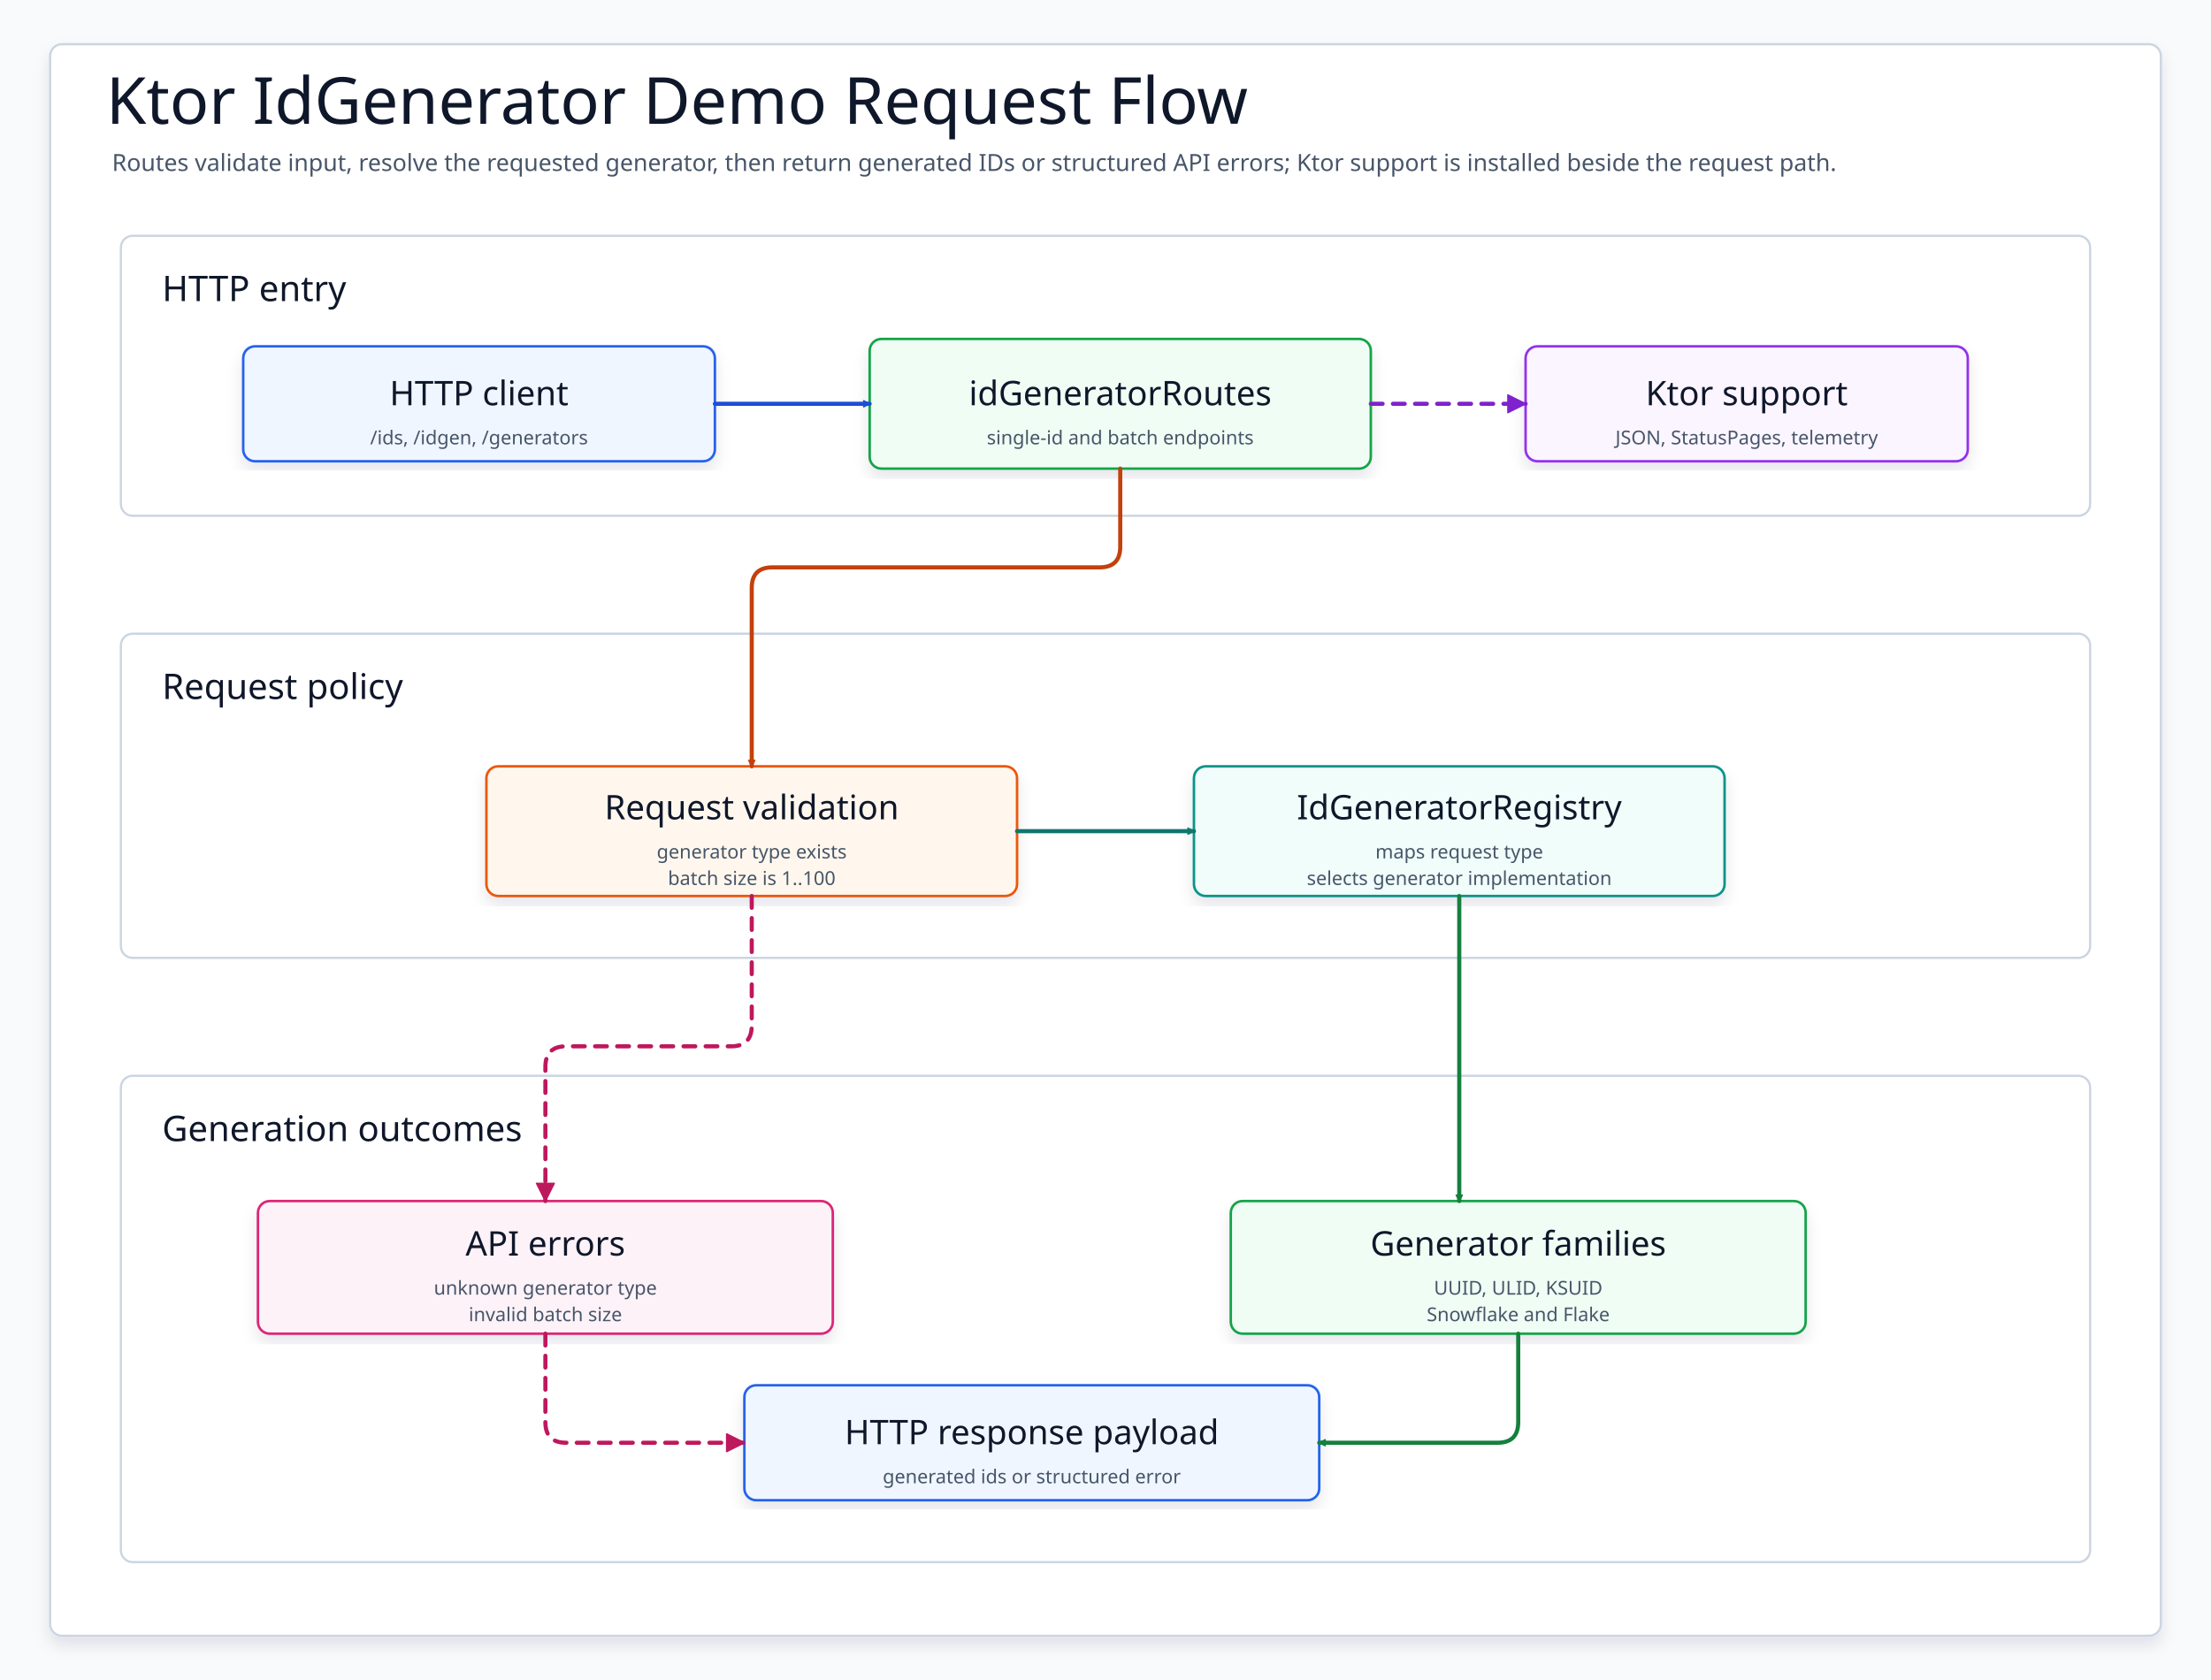
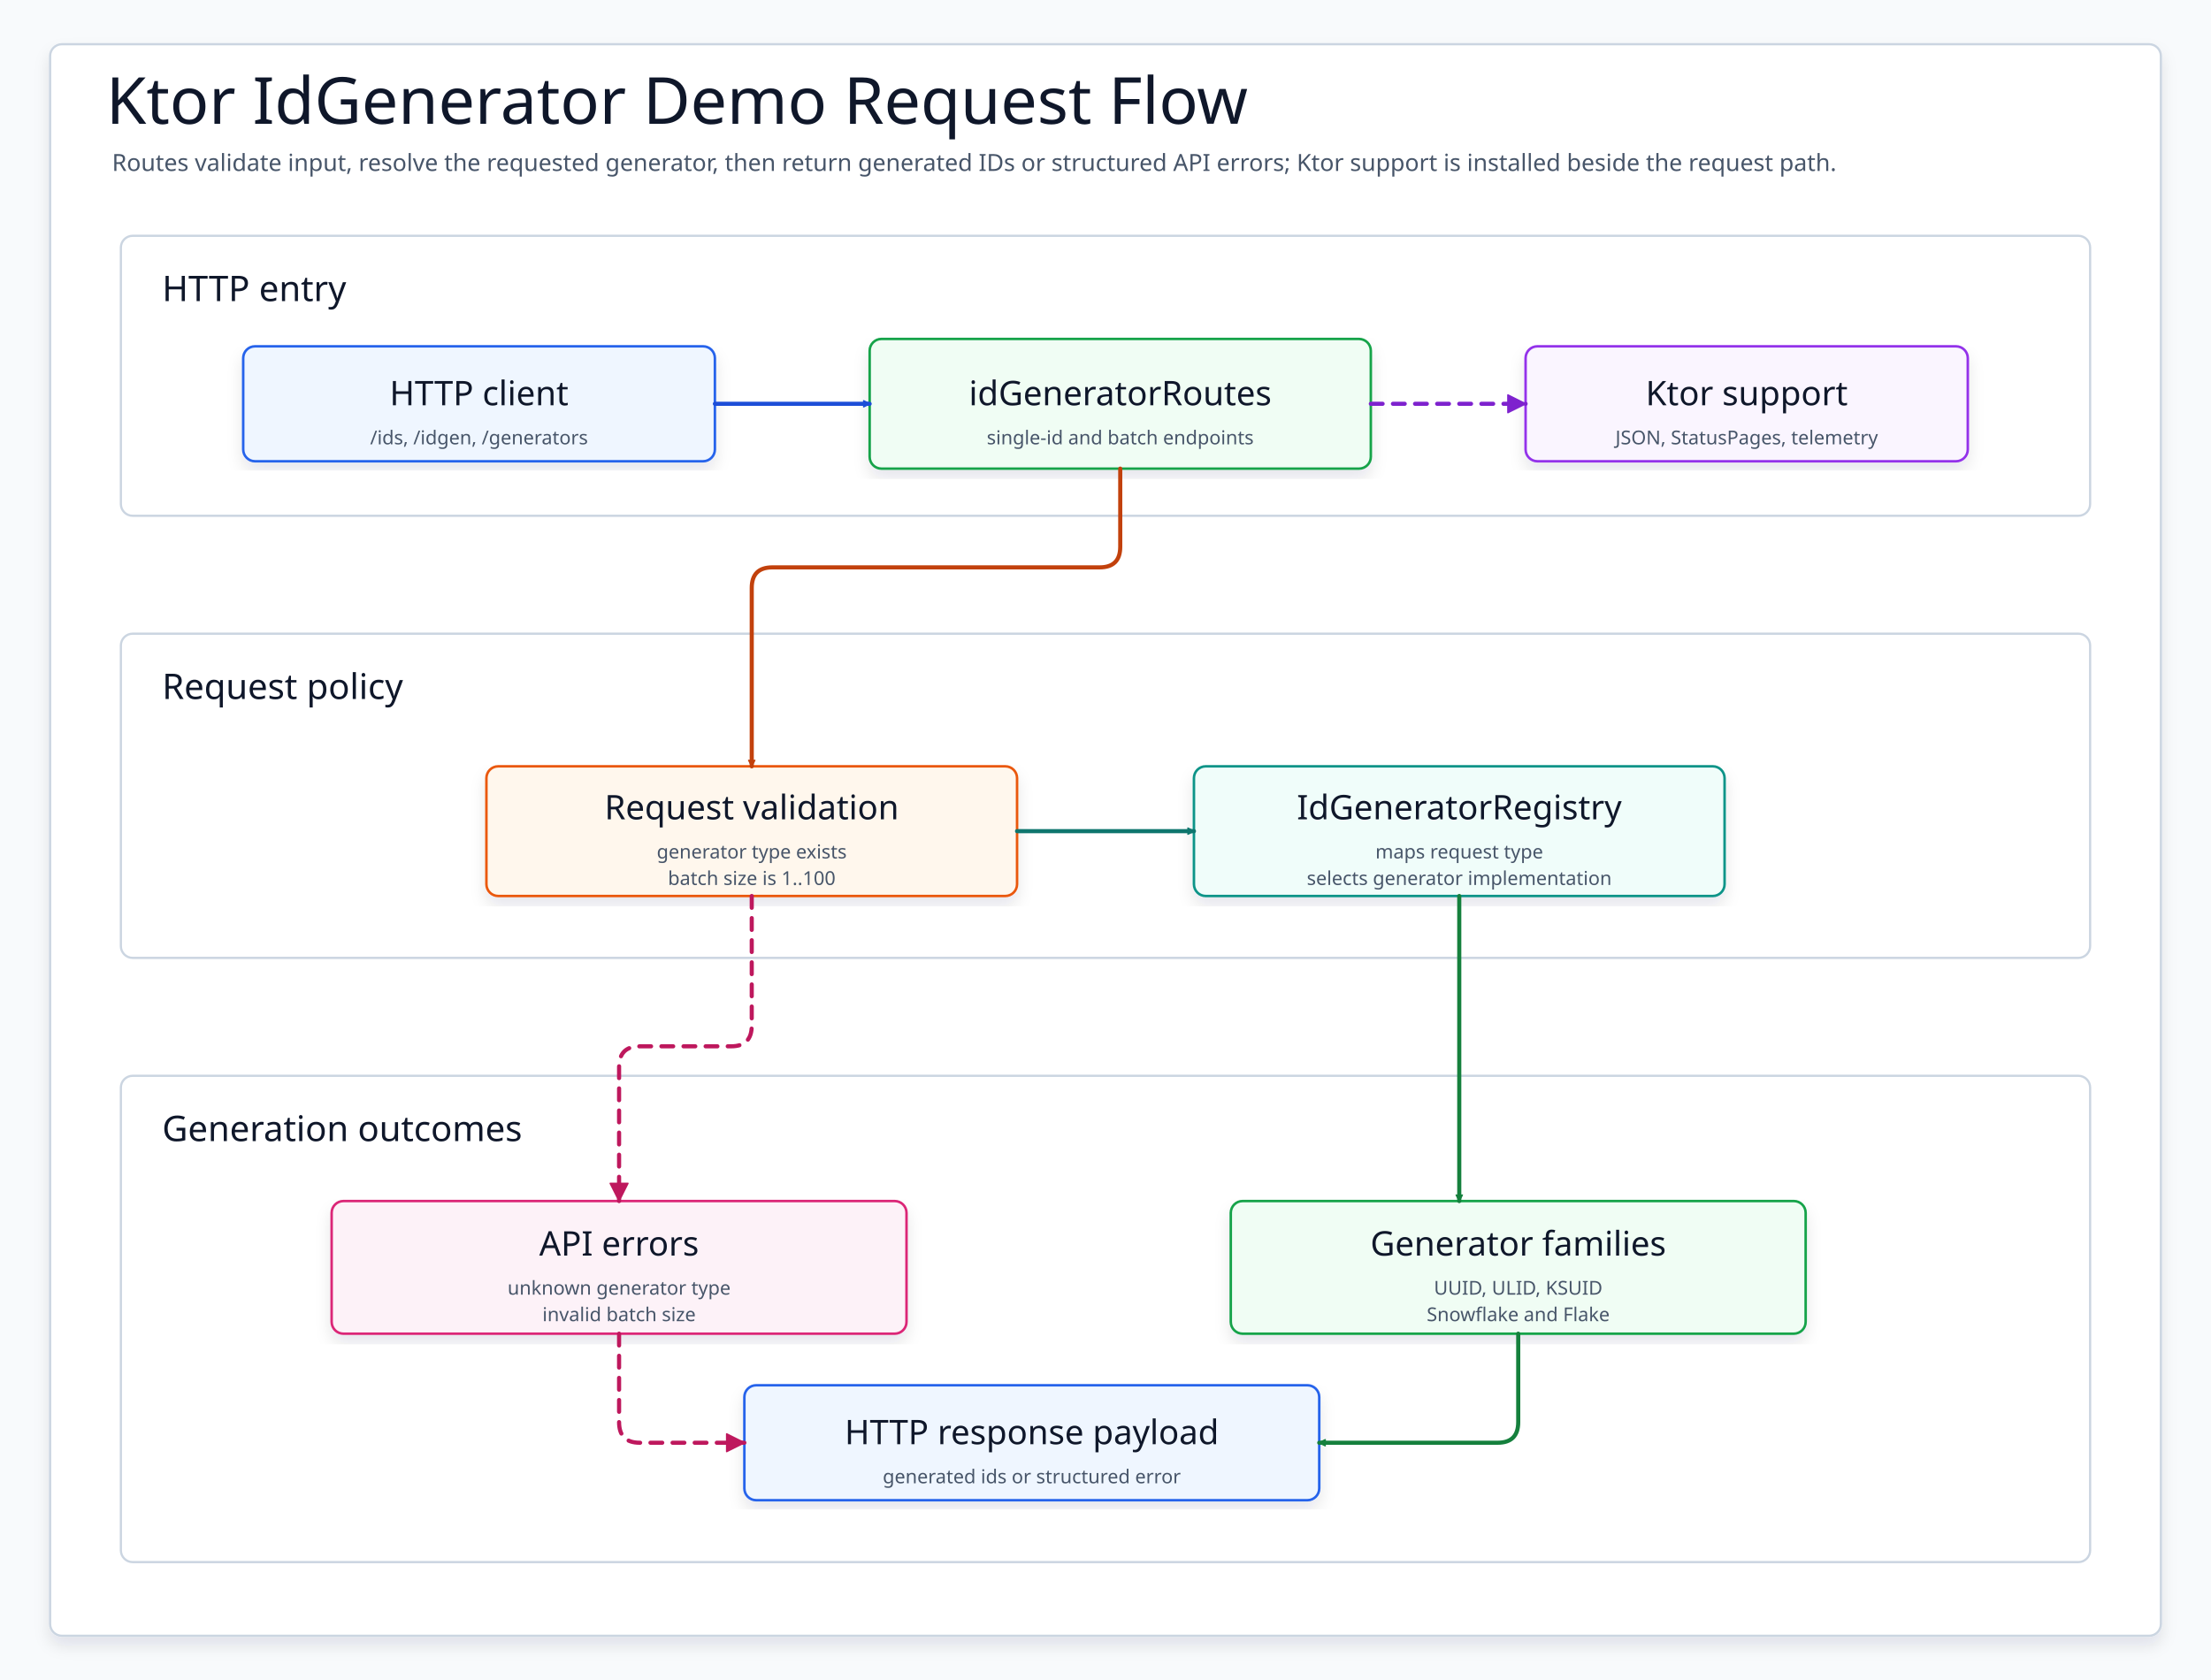
<svg xmlns="http://www.w3.org/2000/svg" data-intent="Show the demo architecture from HTTP routes through validation and IdGeneratorRegistry to concrete UUID/ULID/KSUID/Snowflake/Flake generators." data-evidence="examples/ktor/idgenerator-ktor-demo/README.md; examples/ktor/idgenerator-ktor-demo/src/main" data-source-read="examples/ktor/idgenerator-ktor-demo/README.md; examples/ktor/idgenerator-ktor-demo/src/main" width="1500" height="1140" viewBox="0 0 1500 1140" role="img" aria-label="Ktor IdGenerator Demo Request Flow">
  <defs>
    <filter id="shadow" x="-8%" y="-8%" width="116%" height="116%">
      <feDropShadow dx="0" dy="6" stdDeviation="5" flood-color="#0F172A" flood-opacity="0.10" />
    </filter>
    <marker id="arrow-gray" markerWidth="5" markerHeight="5" refX="4.5" refY="2.5" orient="auto" markerUnits="userSpaceOnUse">
      <path d="M 0.5 0.5 L 4.5 2.5 L 0.5 4.5 Z" fill="#4B5563" stroke="#4B5563" stroke-dasharray="none" style="stroke-dasharray:none" />
    </marker>
    <marker id="seqArrow-blue" markerWidth="5" markerHeight="5" refX="4.5" refY="2.5" orient="auto" markerUnits="userSpaceOnUse">
      <path d="M 0.5 0.5 L 4.5 2.5 L 0.5 4.5 Z" fill="#1D4ED8" stroke="#1D4ED8" stroke-dasharray="none" style="stroke-dasharray:none" />
    </marker>
    <marker id="seqArrow-green" markerWidth="5" markerHeight="5" refX="4.5" refY="2.5" orient="auto" markerUnits="userSpaceOnUse">
      <path d="M 0.5 0.5 L 4.5 2.5 L 0.5 4.5 Z" fill="#15803D" stroke="#15803D" stroke-dasharray="none" style="stroke-dasharray:none" />
    </marker>
    <marker id="seqArrow-teal" markerWidth="5" markerHeight="5" refX="4.5" refY="2.5" orient="auto" markerUnits="userSpaceOnUse">
      <path d="M 0.5 0.5 L 4.5 2.5 L 0.5 4.5 Z" fill="#0F766E" stroke="#0F766E" stroke-dasharray="none" style="stroke-dasharray:none" />
    </marker>
    <marker id="seqArrow-amber" markerWidth="5" markerHeight="5" refX="4.5" refY="2.5" orient="auto" markerUnits="userSpaceOnUse">
      <path d="M 0.5 0.5 L 4.5 2.5 L 0.5 4.5 Z" fill="#C2410C" stroke="#C2410C" stroke-dasharray="none" style="stroke-dasharray:none" />
    </marker>
    <marker id="seqArrow-pink" markerWidth="5" markerHeight="5" refX="4.5" refY="2.5" orient="auto" markerUnits="userSpaceOnUse">
      <path d="M 0.5 0.5 L 4.5 2.5 L 0.5 4.5 Z" fill="#BE185D" stroke="#BE185D" stroke-dasharray="none" style="stroke-dasharray:none" />
    </marker>
    <marker id="seqArrow-purple" markerWidth="5" markerHeight="5" refX="4.5" refY="2.5" orient="auto" markerUnits="userSpaceOnUse">
      <path d="M 0.5 0.5 L 4.5 2.5 L 0.5 4.5 Z" fill="#7E22CE" stroke="#7E22CE" stroke-dasharray="none" style="stroke-dasharray:none" />
    </marker>
    <marker id="seqArrow-gray" markerWidth="5" markerHeight="5" refX="4.5" refY="2.5" orient="auto" markerUnits="userSpaceOnUse">
      <path d="M 0.5 0.5 L 4.5 2.5 L 0.5 4.5 Z" fill="#4B5563" stroke="#4B5563" stroke-dasharray="none" style="stroke-dasharray:none" />
    </marker>
    <style>
    svg{font-family:"Architects Daughter","Comic Mono","Comic Sans MS",ui-sans-serif,system-ui,sans-serif}
    .canvas{fill:#F8FAFC}.frame{fill:#FFFFFF;stroke:#CBD5E1;stroke-width:1.5;filter:url(#shadow)}
    .title{font-family:"Architects Daughter";font-size:44px;fill:#0F172A}.subtitle{font-family:"Comic Mono";font-size:16px;fill:#475569}
    .panel{fill:#FFFFFF;stroke:#CBD5E1;stroke-width:1.5}.panelTitle{font-family:"Architects Daughter"; font-size:24px; fill:#0F172A;}
    .card{filter:url(#shadow);stroke-width:1.7}.cardTitle{font-family:"Architects Daughter";font-size:23px;fill:#0F172A}.detail{font-family:"Comic Mono";font-size:13px;fill:#475569}
    .labelPill{fill:#FFFFFF;stroke:#CBD5E1;stroke-width:1.4}
    .route{fill:none;stroke-width:2.8;stroke-linecap:round;stroke-linejoin:round}
    .seq,.seqReturn{fill:none;stroke-width:2.8;stroke-linecap:round;stroke-linejoin:round}.seqReturn{stroke-dasharray:8 7}
    .dashed{stroke-dasharray:8 7}.lifeline{fill:none;stroke-width:2.4;stroke-linecap:round;stroke-linejoin:round}
  </style>
  </defs>
  <rect class="canvas" width="1500" height="1140" />
  <rect class="frame" x="34" y="30" width="1432" height="1080" rx="8" />
  <text class="title" x="72" y="84">Ktor IdGenerator Demo Request Flow</text>
  <text class="subtitle" x="76" y="116">Routes validate input, resolve the requested generator, then return generated IDs or structured API errors; Ktor support is installed beside the request path.</text>
  <g>
    <rect class="panel" x="82" y="160" width="1336" height="190" rx="8" />
    <text class="panelTitle" x="110" y="196" dominant-baseline="middle">HTTP entry</text>
  </g>
  <g>
    <rect class="panel" x="82" y="430" width="1336" height="220" rx="8" />
    <text class="panelTitle" x="110" y="466" dominant-baseline="middle">Request policy</text>
  </g>
  <g>
    <rect class="panel" x="82" y="730" width="1336" height="330" rx="8" />
    <text class="panelTitle" x="110" y="766" dominant-baseline="middle">Generation outcomes</text>
  </g>
  <g id="client">
    <rect class="card" x="165" y="235" width="320" height="78" rx="8" fill="#EFF6FF" stroke="#2563EB" />
    <text class="cardTitle" x="325" y="267" text-anchor="middle" dominant-baseline="middle">HTTP client</text>
    <text class="detail" x="325" y="297" text-anchor="middle" dominant-baseline="middle">/ids, /idgen, /generators</text>
  </g>
  <g id="routes">
    <rect class="card" x="590" y="230" width="340" height="88" rx="8" fill="#F0FDF4" stroke="#16A34A" />
    <text class="cardTitle" x="760" y="267" text-anchor="middle" dominant-baseline="middle">idGeneratorRoutes</text>
    <text class="detail" x="760" y="297" text-anchor="middle" dominant-baseline="middle">single-id and batch endpoints</text>
  </g>
  <g id="support">
    <rect class="card" x="1035" y="235" width="300" height="78" rx="8" fill="#FAF5FF" stroke="#9333EA" />
    <text class="cardTitle" x="1185" y="267" text-anchor="middle" dominant-baseline="middle">Ktor support</text>
    <text class="detail" x="1185" y="297" text-anchor="middle" dominant-baseline="middle">JSON, StatusPages, telemetry</text>
  </g>
  <g id="validation">
    <rect class="card" x="330" y="520" width="360" height="88" rx="8" fill="#FFF7ED" stroke="#EA580C" />
    <text class="cardTitle" x="510" y="548" text-anchor="middle" dominant-baseline="middle">Request validation</text>
    <text class="detail" x="510" y="578" text-anchor="middle" dominant-baseline="middle">generator type exists</text>
    <text class="detail" x="510" y="596" text-anchor="middle" dominant-baseline="middle">batch size is 1..100</text>
  </g>
  <g id="registry">
    <rect class="card" x="810" y="520" width="360" height="88" rx="8" fill="#F0FDFA" stroke="#0D9488" />
    <text class="cardTitle" x="990" y="548" text-anchor="middle" dominant-baseline="middle">IdGeneratorRegistry</text>
    <text class="detail" x="990" y="578" text-anchor="middle" dominant-baseline="middle">maps request type</text>
    <text class="detail" x="990" y="596" text-anchor="middle" dominant-baseline="middle">selects generator implementation</text>
  </g>
  <g id="errors">
-     <rect class="card" x="175" y="815" width="390" height="90" rx="8" fill="#FDF2F8" stroke="#DB2777" />
-     <text class="cardTitle" x="370" y="844" text-anchor="middle" dominant-baseline="middle">API errors</text>
-     <text class="detail" x="370" y="874" text-anchor="middle" dominant-baseline="middle">unknown generator type</text>
-     <text class="detail" x="370" y="892" text-anchor="middle" dominant-baseline="middle">invalid batch size</text>
+     <rect class="card" x="225" y="815" width="390" height="90" rx="8" fill="#FDF2F8" stroke="#DB2777" />
+     <text class="cardTitle" x="420" y="844" text-anchor="middle" dominant-baseline="middle">API errors</text>
+     <text class="detail" x="420" y="874" text-anchor="middle" dominant-baseline="middle">unknown generator type</text>
+     <text class="detail" x="420" y="892" text-anchor="middle" dominant-baseline="middle">invalid batch size</text>
  </g>
  <g id="generators">
    <rect class="card" x="835" y="815" width="390" height="90" rx="8" fill="#F0FDF4" stroke="#16A34A" />
    <text class="cardTitle" x="1030" y="844" text-anchor="middle" dominant-baseline="middle">Generator families</text>
    <text class="detail" x="1030" y="874" text-anchor="middle" dominant-baseline="middle">UUID, ULID, KSUID</text>
    <text class="detail" x="1030" y="892" text-anchor="middle" dominant-baseline="middle">Snowflake and Flake</text>
  </g>
  <g id="response">
    <rect class="card" x="505" y="940" width="390" height="78" rx="8" fill="#EFF6FF" stroke="#2563EB" />
    <text class="cardTitle" x="700" y="972" text-anchor="middle" dominant-baseline="middle">HTTP response payload</text>
    <text class="detail" x="700" y="1002" text-anchor="middle" dominant-baseline="middle">generated ids or structured error</text>
  </g>
  <path class="route" data-from="client" data-to="routes" d="M485 274 L590 274" stroke="#1D4ED8" marker-end="url(#seqArrow-blue)" />
  <path class="route dashed" data-from="routes" data-to="support" d="M930 274 L1035 274" stroke="#7E22CE" />
  <polygon points="1023,280 1035,274 1023,268" fill="#7E22CE" stroke="#7E22CE" stroke-width="1" stroke-linejoin="round" stroke-dasharray="none" style="stroke-dasharray:none!important" data-direct-solid-head="true" />
  <path class="route" data-from="routes" data-to="validation" d="M 760 318 L 760 371 Q 760 385 746 385 L 524 385 Q 510 385 510 399 L 510 520" stroke="#C2410C" marker-end="url(#seqArrow-amber)" stroke-linecap="round" stroke-linejoin="round" />
  <path class="route" data-from="validation" data-to="registry" d="M690 564 L810 564" stroke="#0F766E" marker-end="url(#seqArrow-teal)" />
-   <path class="route dashed" data-from="validation" data-to="errors" d="M 510 608 L 510 696 Q 510 710 496 710 L 384 710 Q 370 710 370 724 L 370 815" stroke="#BE185D" stroke-linecap="round" stroke-linejoin="round" />
-   <polygon points="364,803 370,815 376,803" fill="#BE185D" stroke="#BE185D" stroke-width="1" stroke-linejoin="round" stroke-dasharray="none" style="stroke-dasharray:none!important" data-direct-solid-head="true" />
+   <path class="route dashed" data-from="validation" data-to="errors" d="M 510 608 L 510 696 Q 510 710 496 710 L 434 710 Q 420 710 420 724 L 420 815" stroke="#BE185D" stroke-linecap="round" stroke-linejoin="round" />
+   <polygon points="414,803 420,815 426,803" fill="#BE185D" stroke="#BE185D" stroke-width="1" stroke-linejoin="round" stroke-dasharray="none" style="stroke-dasharray:none!important" data-direct-solid-head="true" />
  <path class="route" data-from="registry" data-to="generators" d="M990 608 L990 815" stroke="#15803D" marker-end="url(#seqArrow-green)" />
-   <path class="route dashed" data-from="errors" data-to="response" d="M 370 905 L 370 965 Q 370 979 384 979 L 505 979" stroke="#BE185D" stroke-linecap="round" stroke-linejoin="round" />
+   <path class="route dashed" data-from="errors" data-to="response" d="M 420 905 L 420 965 Q 420 979 434 979 L 505 979" stroke="#BE185D" stroke-linecap="round" stroke-linejoin="round" />
  <polygon points="493,985 505,979 493,973" fill="#BE185D" stroke="#BE185D" stroke-width="1" stroke-linejoin="round" stroke-dasharray="none" style="stroke-dasharray:none!important" data-direct-solid-head="true" />
  <path class="route" data-from="generators" data-to="response" d="M 1030 905 L 1030 965 Q 1030 979 1016 979 L 895 979" stroke="#15803D" marker-end="url(#seqArrow-green)" stroke-linecap="round" stroke-linejoin="round" />
</svg>
